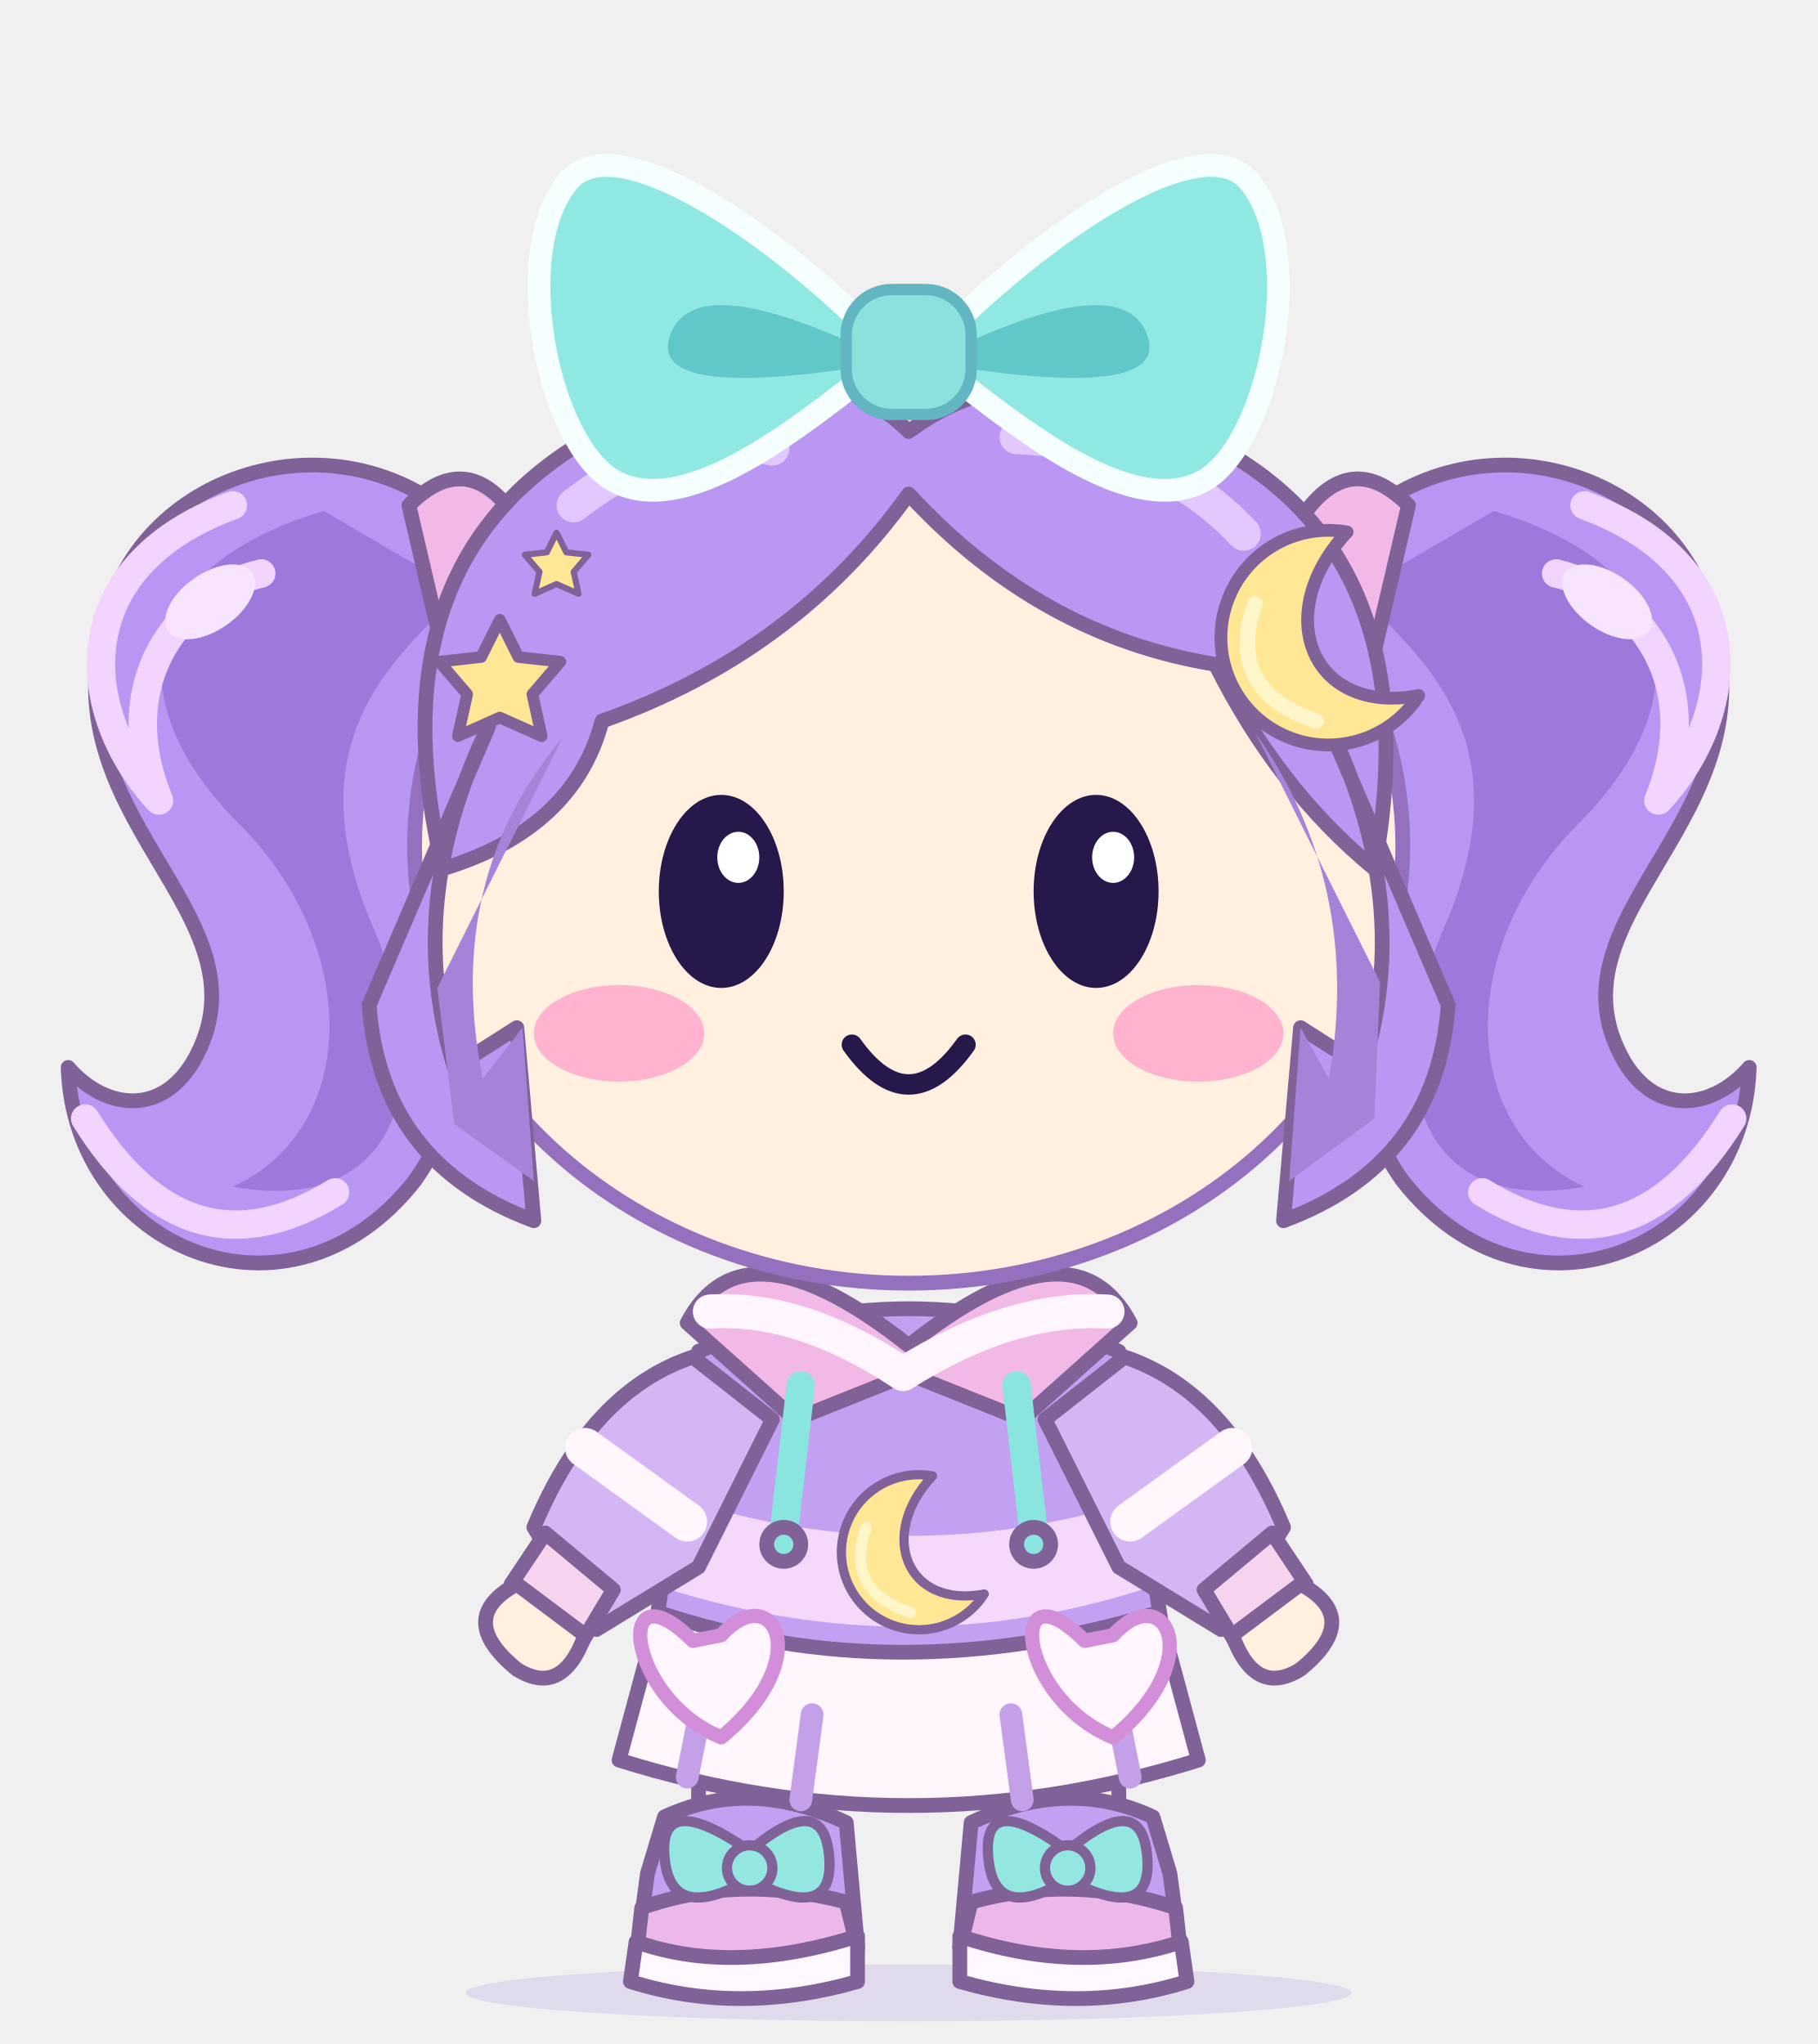
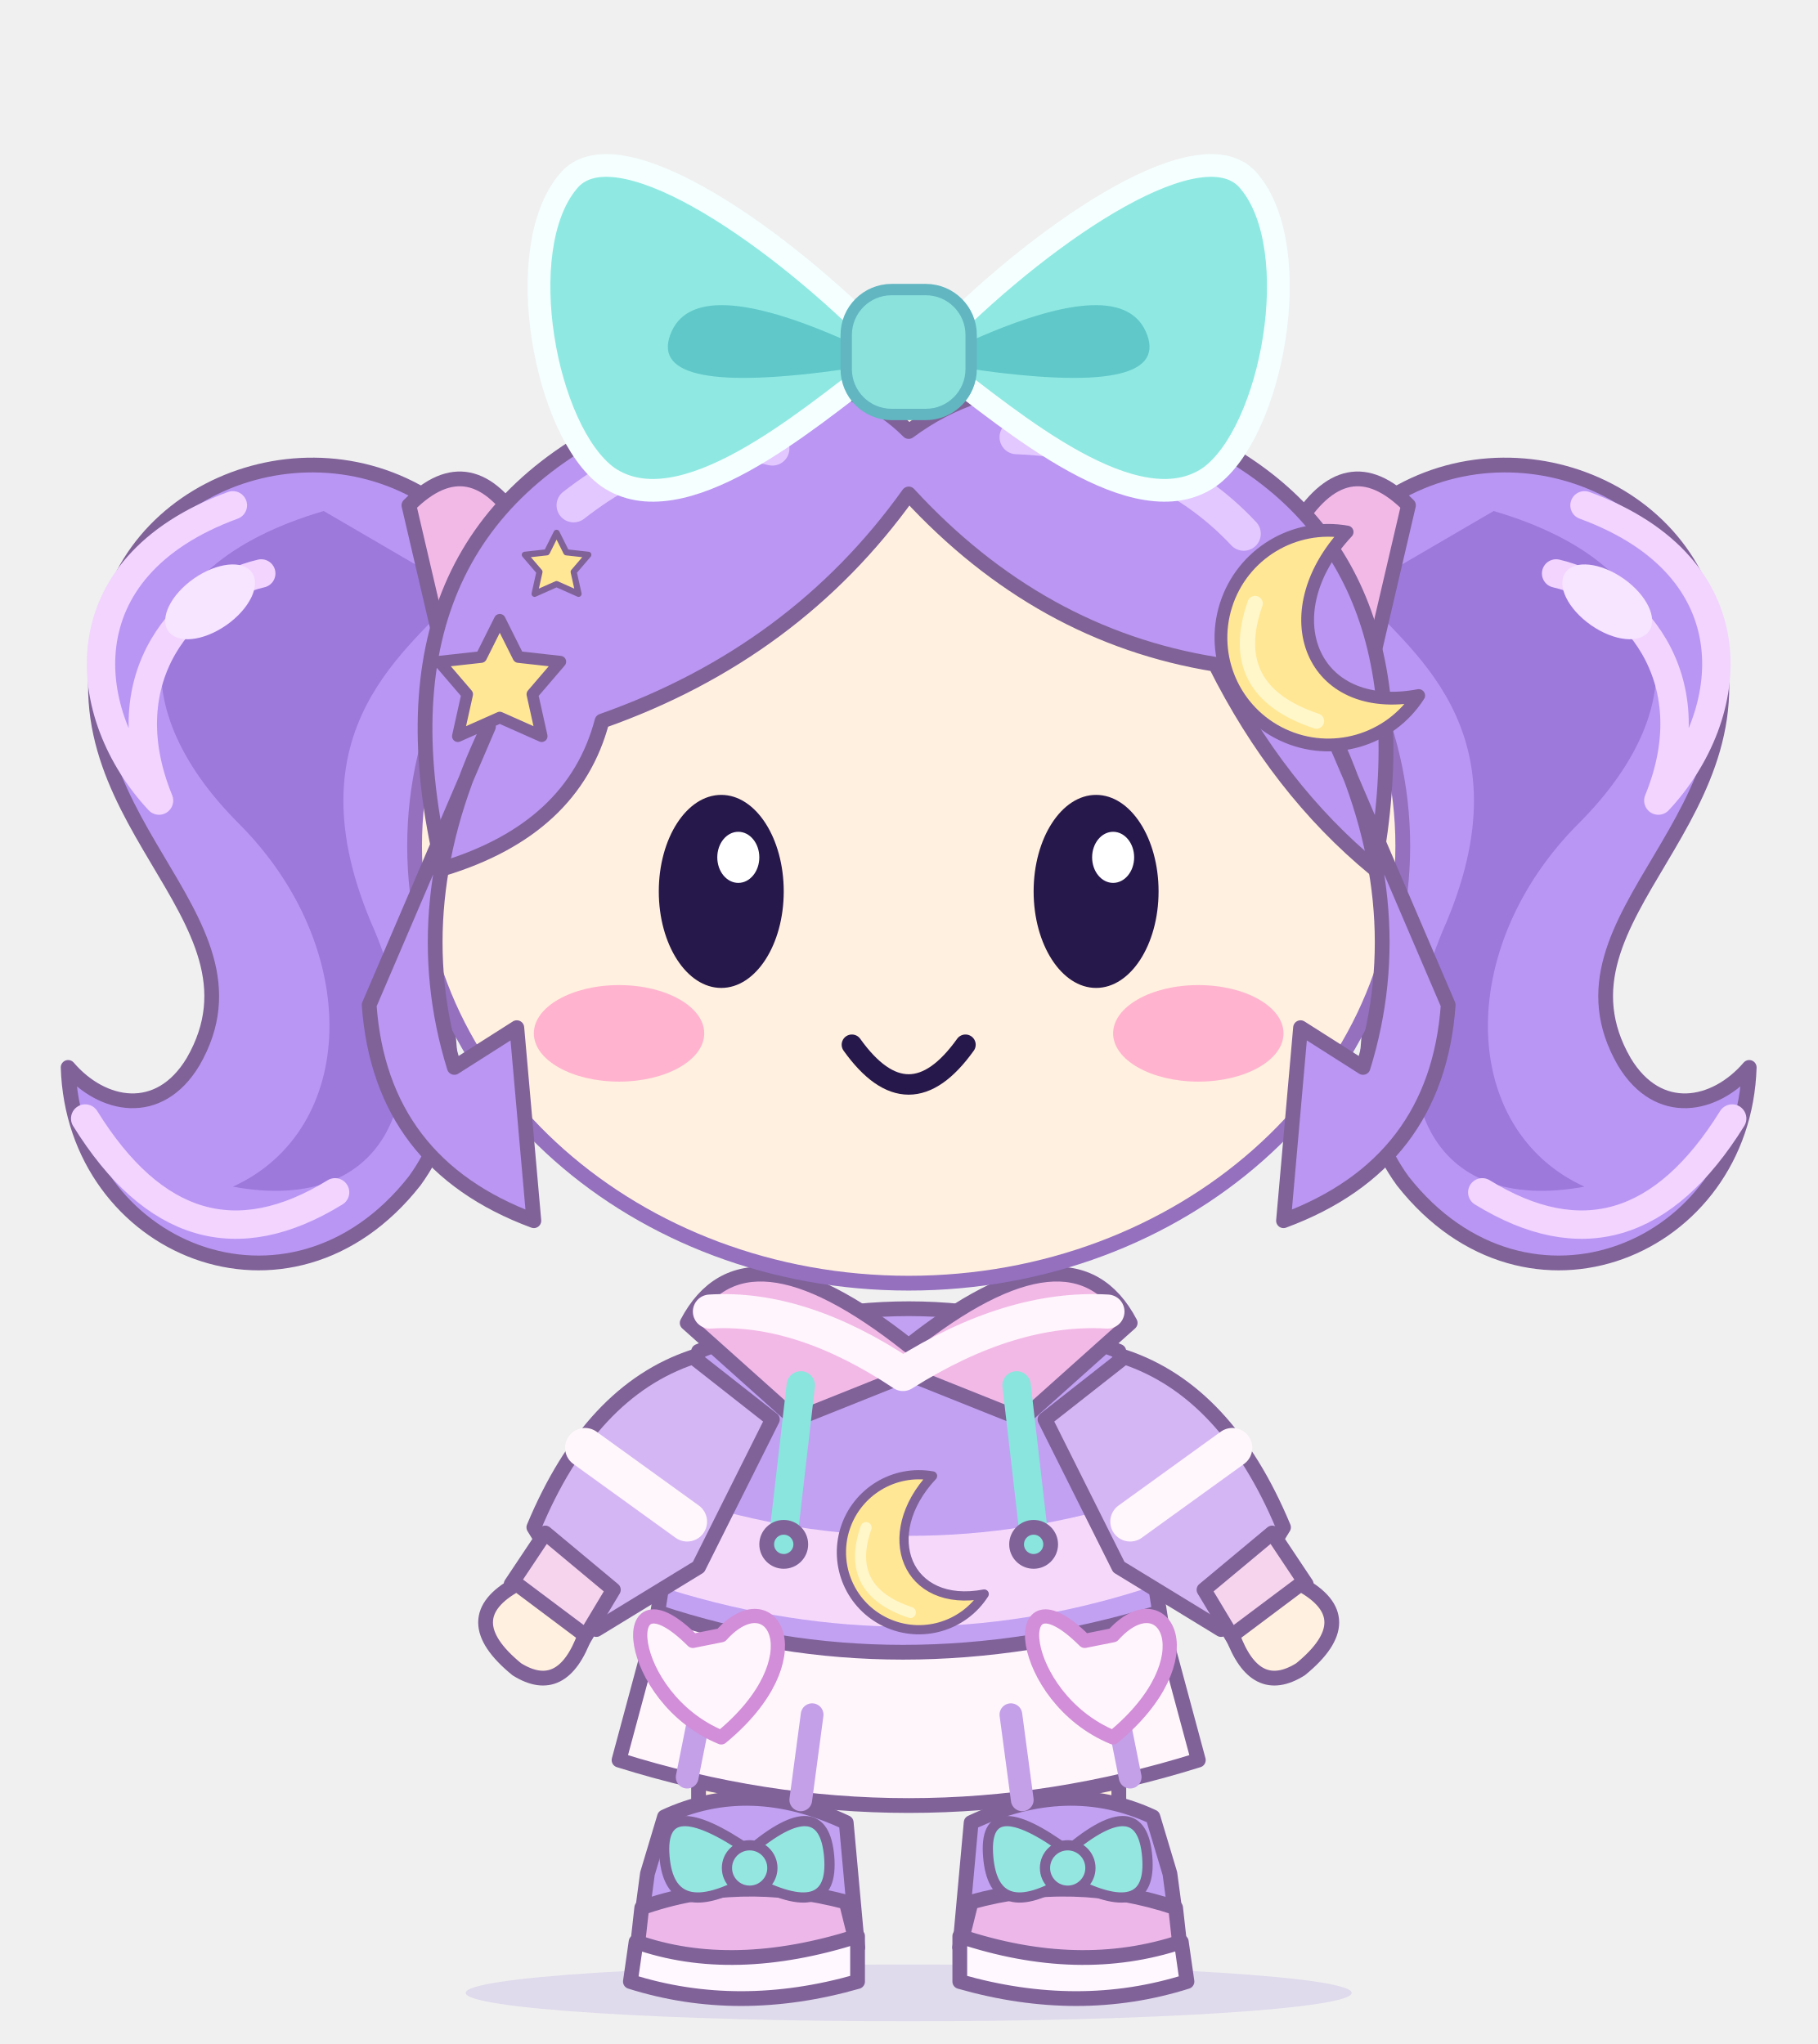
<svg xmlns="http://www.w3.org/2000/svg" class="luna2" viewBox="0 0 320 360" preserveAspectRatio="xMidYMid meet" role="img" aria-label="Luna — idle" data-character="luna" data-science-outfit="false" data-listening-disabled="false" data-state="idle" data-outfit="home" data-reduced-motion="true" data-audio="unavailable" data-compact="false">
  <ellipse class="l2-ground" cx="160" cy="351" rx="78" ry="5" fill="#a58cdd" opacity=".22" />
  <g class="l2-character" fill="none" stroke="#806299" stroke-width="2.6" stroke-linecap="round" stroke-linejoin="round">
    <g transform="translate(0 0)">
      <g transform="translate(83 108)">
        <g class="l2-pigtail" style="transform-origin:0 0">
          <g transform="translate(-83 -108)">
            <path d="M83 94C62 72 26 82 19 108 7 144 49 161 34 187 28 197 18 195 12 188 13 220 51 236 73 208 89 186 68 162 78 141 88 125 101 110 83 94Z" fill="#ba96f4" />
            <path d="M57 90C23 100 21 124 42 145 64 167 63 199 41 209 68 214 78 193 66 164 50 128 73 114 81 104Z" fill="#9d79dc" stroke="none" />
            <path d="M41 89C11 100 14 126 28 141 19 119 33 104 46 101M15 197Q33 226 59 210" fill="none" stroke="#f2d4ff" stroke-width="5" />
            <ellipse cx="37" cy="106" rx="9" ry="5" transform="rotate(-35 37 106)" fill="#f7e4ff" stroke="none" />
            <path d="M72 89Q83 78 92 93L94 112 79 119Z" fill="#f2b9e7" />
          </g>
        </g>
      </g>
    </g>
    <g transform="translate(320 0) scale(-1 1)">
      <g transform="translate(83 108)">
        <g class="l2-pigtail" style="transform-origin:0 0">
          <g transform="translate(-83 -108)">
            <path d="M83 94C62 72 26 82 19 108 7 144 49 161 34 187 28 197 18 195 12 188 13 220 51 236 73 208 89 186 68 162 78 141 88 125 101 110 83 94Z" fill="#ba96f4" />
            <path d="M57 90C23 100 21 124 42 145 64 167 63 199 41 209 68 214 78 193 66 164 50 128 73 114 81 104Z" fill="#9d79dc" stroke="none" />
            <path d="M41 89C11 100 14 126 28 141 19 119 33 104 46 101M15 197Q33 226 59 210" fill="none" stroke="#f2d4ff" stroke-width="5" />
            <ellipse cx="37" cy="106" rx="9" ry="5" transform="rotate(-35 37 106)" fill="#f7e4ff" stroke="none" />
            <path d="M72 89Q83 78 92 93L94 112 79 119Z" fill="#f2b9e7" />
          </g>
        </g>
      </g>
    </g>
    <g class="l2-body">
      <g class="l2-feet">
        <path d="M123 300V324H145V300M175 300V324H197V300" fill="#fff0df" />
        <path d="M117 320Q132 313 149 321L151 343Q136 351 112 345L114 330Z M171 321Q188 313 203 320L206 330 208 345Q184 351 169 343Z" fill="#c2a1f3" />
        <path d="M113 336Q130 330 149 335L151 343Q132 350 112 345ZM171 335Q189 330 207 336L208 345Q189 350 169 343Z" fill="#edb8e9" />
        <path d="M112 342Q129 348 151 341V349Q130 355 111 349ZM169 341Q190 348 208 342L209 349Q190 355 169 349Z" fill="#fff8ff" />
        <g fill="#94e6e0" stroke-width="1.8">
          <path d="M132 326Q116 315 117 327T132 331Q147 339 146 327T132 326ZM188 326Q173 315 174 327T188 331Q203 339 202 327T188 326Z" />
          <circle cx="132" cy="329" r="4" />
          <circle cx="188" cy="329" r="4" />
        </g>
        <g class="liam-laces" fill="none" stroke="#f6f7ff" stroke-width="2.5">
          <path d="m121 323 20 2m-21 3 21 2m38-5 20-2m-20 7 21-2" />
        </g>
      </g>
      <g class="l2-outfit-home">
        <path d="M123 238Q160 223 197 238L207 302Q160 318 113 302Z" fill="#c2a1f3" />
        <path d="M116 284Q158 298 204 284L211 310Q160 326 109 310Z" fill="#fff6fc" />
        <path d="M124 298 121 313M143 302 141 317M178 302 180 317M196 298 199 313" fill="none" stroke="#c4a0e8" stroke-width="4" />
        <path d="M120 264Q160 277 201 264V280Q160 293 118 280Z" fill="#f6d9fa" stroke="none" />
        <path d="M121 233Q131 214 160 237 189 214 199 233L180 250 160 242 140 250Z" fill="#f2b9e7" />
        <path d="M125 231Q141 230 159 242 178 230 195 231" fill="none" stroke="#fff5fc" stroke-width="6" />
        <path d="M141 244 138 270M179 244 182 270" fill="none" stroke="#89e5dd" stroke-width="5" />
        <circle cx="138" cy="272" r="3" fill="#89e5dd" />
        <circle cx="182" cy="272" r="3" fill="#89e5dd" />
        <path transform="translate(159 271) scale(0.65)" d="M8-17A21 21 0 1 0 22 15C1 19-7-1 8-17Z" fill="#ffe795" stroke="#806299" stroke-width="2.5" />
        <path transform="translate(159 271) scale(0.65)" d="M-10-3Q-16 14 2 20" fill="none" stroke="#fff7ca" stroke-width="3" />
        <g class="l2-detail" fill="#fff5fc" stroke="#d28ed8" stroke-width="2.5">
          <path d="M122 289C108 275 110 299 127 306 144 292 136 278 127 288Z" />
          <path d="M191 289C177 275 179 299 196 306 213 292 205 278 196 288Z" />
        </g>
      </g>
      <g class="l2-outfit-enterprise">
        <path d="M124 282H196L205 311Q160 323 115 311Z" fill="#8a73b6" />
        <path d="M126 235Q160 225 194 235L201 294Q180 304 160 293 140 304 119 294Z" fill="#9981c3" />
        <path d="M143 231 160 259 177 231Z" fill="#fff6fc" />
        <path d="M137 233 148 251 140 258 160 283 151 241M183 233 172 251 180 258 160 283 169 241" fill="#bfa0eb" />
        <path d="M151 240 160 247 169 240 168 255 160 250 152 255Z" fill="#8de3da" />
        <circle cx="160" cy="283" r="2.6" fill="#ffdfa3" stroke="none" />
        <path d="M126 281H140M180 281H194" stroke="#d9c2f5" stroke-width="3" />
        <g class="l2-detail">
          <path d="M179 250V268" stroke="#8de3da" stroke-width="3" />
          <rect x="172" y="263" width="17" height="22" rx="3" fill="#fff8ee" />
          <circle cx="180.5" cy="270" r="3" fill="#c3a3ef" stroke="none" />
          <path d="M176 278H185" stroke="#8de3da" />
        </g>
      </g>
      <g class="liam-clothes">
        <path d="M123 286H197L199 322H174L166 304H154L146 322H121Z" fill="#697cc0" />
        <path d="M127 303v14m66-14v14M160 293v9" stroke="#485d9d" />
        <path d="M123 238Q160 223 197 238L207 302Q160 318 113 302Z" fill="#7d91d6" />
        <path d="M121 233Q131 214 160 237 189 214 199 233L180 250 160 242 140 250Z" fill="#657bbd" />
        <path d="M125 231Q141 230 159 242 178 230 195 231" fill="none" stroke="#d6e3ff" stroke-width="5" />
        <path d="M142 244v23m36-23v23" stroke="#e5eaff" stroke-width="3" />
        <g transform="translate(160 276) rotate(-22)" stroke="#ffe9ae" stroke-width="2">
          <circle r="11" fill="#f5d786" />
          <ellipse rx="21" ry="6" fill="none" />
          <path d="M-20 0q16 10 40 0" fill="none" stroke="#fff2c5" />
        </g>
        <g class="liam-labcoat">
          <path d="M123 238 141 230 157 251 152 307 113 302Z M197 238 179 230 163 251 168 307 207 302Z" fill="#fff9ef" stroke="#6e80bd" />
          <path d="m141 230-6 17 11 7-12 10 18 16m27-50 6 17-11 7 12 10-18 16" fill="#e4e9ff" stroke="#7a8ac2" />
          <path d="m121 282 21 3-2 14-21-3Z m58 3 21-3 2 14-21 3Z" fill="#f6f5ff" stroke="#8d9dcf" stroke-width="1.8" />
          <path d="m124 255-2 15m6-17-1 16" stroke="#849dd5" stroke-width="3" />
          <path d="m185 252 3 13" stroke="#d5b267" stroke-width="2" />
          <path d="m179 266 17-3 3 17-18 3Z" fill="#dae8ff" stroke="#7a8ac2" stroke-width="1.7" />
          <circle cx="189" cy="270" r="2" fill="#8aa8da" stroke="none" />
          <path d="m185 276 8-1" stroke="#8aa8da" stroke-width="1.3" />
        </g>
      </g>
      <g transform="translate(0 0)">
        <g transform="translate(126 240)">
          <g class="l2-arm l2-arm-left" style="transform-origin:0 0">
            <g transform="translate(-126 -240)">
              <path d="M122 239Q104 245 94 269L105 287 123 276 136 250Z" class="l2-sleeve" fill="#d5b6f4" />
              <path d="M96 270 108 280 102 290 90 279Z" fill="#f6d4ee" />
              <path d="M91 279Q80 285 91 294 99 299 103 288Z" fill="#fff0df" />
              <path class="l2-detail" d="M103 255 121 268" stroke="#fff7fc" stroke-width="7" />
            </g>
          </g>
        </g>
      </g>
      <g transform="translate(320 0) scale(-1 1)">
        <g transform="translate(126 240)">
          <g class="l2-arm l2-arm-right" style="transform-origin:0 0">
            <g transform="translate(-126 -240)">
              <path d="M122 239Q104 245 94 269L105 287 123 276 136 250Z" class="l2-sleeve" fill="#d5b6f4" />
              <path d="M96 270 108 280 102 290 90 279Z" fill="#f6d4ee" />
              <path d="M91 279Q80 285 91 294 99 299 103 288Z" fill="#fff0df" />
              <path class="l2-detail" d="M103 255 121 268" stroke="#fff7fc" stroke-width="7" />
            </g>
          </g>
        </g>
      </g>
    </g>
    <g transform="translate(160 213)">
      <g class="l2-head-pose" style="transform-origin:0 0">
        <g transform="translate(-160 -213)">
+           <g class="liam-hair liam-hair-back" fill="#a9c4f2" stroke="#788fc3" stroke-width="2.3">
+             <path d="M78 92C81 77 91 64 107 59C117 47 140 45 154 49C170 42 191 45 204 53C222 55 238 71 243 88C255 100 256 116 252 127C260 139 256 151 250 158C253 170 247 180 239 184C242 192 233 199 224 198C227 187 218 179 214 166C205 149 116 145 102 170C99 183 91 191 91 200C80 199 71 190 74 181C63 176 61 164 65 155C60 143 64 130 68 123C65 111 70 99 78 92Z" />
+             <path d="M78 111C68 141 80 157 84 167C89 179 81 187 85 193C95 180 97 158 95 139C93 125 88 113 78 111Z M237 112C249 137 236 151 238 165C240 174 234 185 229 191C231 178 222 165 225 148C227 132 233 124 237 112Z" fill="#91a8df" stroke="none" />
+             <path d="M143 51C153 43 166 38 160 32C156 28 146 31 142 34C146 26 159 23 168 29C179 36 172 47 160 53C155 56 148 56 143 51Z" />
+             <path d="M148 30C154 27 163 28 166 32" fill="none" stroke="#e0eeff" stroke-width="2.5" />
+             <path d="M76 125C72 139 77 149 79 154M245 137C246 148 241 154 240 161" fill="none" stroke="#d9eaff" stroke-width="3" />
+           </g>
          <ellipse class="l2-face-base" cx="160" cy="149" rx="87" ry="77" fill="#fff0df" stroke="#9470bf" />
          <g class="l2-cheeks" fill="#ffb3cf" stroke="none">
            <ellipse cx="109" cy="182" rx="15" ry="8.5" />
            <ellipse cx="211" cy="182" rx="15" ry="8.5" />
          </g>
          <g class="l2-eye-gaze" fill="#27184b" stroke="none">
            <g class="l2-eyes-open">
              <ellipse cx="127" cy="157" rx="11" ry="17" />
              <ellipse cx="193" cy="157" rx="11" ry="17" />
              <ellipse cx="130" cy="151" rx="3.7" ry="4.5" fill="#fff" />
              <ellipse cx="196" cy="151" rx="3.7" ry="4.5" fill="#fff" />
            </g>
          </g>
          <g class="l2-eyes-shut" fill="none" stroke="#27184b" stroke-width="4.5">
            <path d="M116 160Q127 147 138 160M182 160Q193 147 204 160" />
          </g>
          <g class="l2-eyes-blink" fill="none" stroke="#27184b" stroke-width="3.5">
            <path d="M117 160Q127 165 137 160M183 160Q193 165 203 160" />
          </g>
          <g class="l2-brows" fill="none" stroke="#9470bf" stroke-width="3">
            <path d="M117 132 132 130M188 130 203 132" />
          </g>
          <g fill="none" stroke="#27184b" stroke-width="3.6">
            <path class="l2-mouth-smile" d="M150 184Q160 198 170 184" />
            <path class="l2-mouth-concern" d="M152 191Q160 186 168 191" />
          </g>
          <g class="l2-mouth-small">
            <ellipse cx="160" cy="188" rx="6" ry="7" fill="#44234f" stroke="#27184b" stroke-width="2" />
          </g>
          <g class="l2-mouth-wide">
            <path d="M149 182H171Q172 200 160 200 148 200 149 182Z" fill="#44234f" stroke="#27184b" stroke-width="2" />
            <path d="M153 195Q160 189 167 195Q160 202 153 195Z" fill="#f7a5c8" stroke="none" />
          </g>
          <g class="l2-front-hair" fill="#bb96f2">
            <path d="M78 153Q64 94 112 73 144 60 160 76 183 59 213 78 252 98 242 153 225 139 214 117 183 112 160 87 140 115 106 127 101 146 78 153Z" />
            <path d="M86 128Q71 159 80 188L91 181 94 215Q67 205 65 177Z M234 128Q249 159 240 188L229 181 226 215Q253 205 255 177Z" />
-             <path d="M99 130Q78 155 85 190L92 181 94 208 80 198 77 174Z M221 129Q240 156 234 190L229 181 227 208 242 197 243 173Z" fill="#a583d9" stroke="none" />
            <path d="M101 89Q119 75 136 79M179 77Q204 78 219 94" fill="none" stroke="#e3c8ff" stroke-width="6" />
          </g>
          <g class="l2-accessories">
            <path d="M154 59C135 40 108 22 100 32 90 44 96 76 107 84 120 93 142 74 154 65Z M166 59C185 40 212 22 220 32 230 44 224 76 213 84 200 93 178 74 166 65Z" fill="#8fe9e2" stroke="#f5ffff" stroke-width="4" />
            <path d="M149 60Q122 48 118 59T149 65M171 60Q198 48 202 59T171 65" fill="#61c8ca" stroke="none" />
            <rect x="149" y="51" width="22" height="22" rx="8" fill="#8be2dc" stroke="#62b6c1" stroke-width="2" />
            <path transform="translate(230 109) scale(0.9)" d="M8-17A21 21 0 1 0 22 15C1 19-7-1 8-17Z" fill="#ffe795" stroke="#806299" stroke-width="2.5" />
            <path transform="translate(230 109) scale(0.9)" d="M-10-3Q-16 14 2 20" fill="none" stroke="#fff7ca" stroke-width="3" />
            <g class="l2-detail">
              <path transform="translate(88 119) scale(0.82)" d="M0-12 4-4 13-3 7 4 9 13 0 9-9 13-7 4-13-3-4-4Z" fill="#ffe795" stroke="#806299" stroke-width="2.5" stroke-linejoin="round" />
              <path transform="translate(98 99) scale(0.43)" d="M0-12 4-4 13-3 7 4 9 13 0 9-9 13-7 4-13-3-4-4Z" fill="#ffe795" stroke="#806299" stroke-width="2.5" stroke-linejoin="round" />
            </g>
          </g>
-           <g class="liam-hair" fill="#9faef5" stroke="#727aca" stroke-width="2.3">
-             <path d="M146 47Q170 22 150 22 127 26 119 38 122 16 145 13 176 9 181 28 184 40 171 48Z" />
-             <path d="M89 75Q74 92 61 87L68 99Q59 110 42 106 46 123 62 127L51 137Q40 139 34 132 37 154 62 157L51 167 40 165Q47 184 69 182L59 191 48 191Q58 210 82 201L88 215 106 197 111 137 213 134 221 200Q236 217 252 204L243 196Q268 194 276 178 263 185 252 175 276 169 278 151 267 162 251 148 277 142 279 122 266 137 250 122 262 111 256 98 249 103Q239 84 232 75 213 52 175 52 125 44 89 75Z" />
-             <path d="M66 127Q82 119 86 99 77 133 62 143L76 148Q82 166 69 175 90 174 99 151L101 186 87 200 80 192 69 197 71 178 60 176 69 157 59 153 72 139Z M230 108Q226 138 243 150L234 159 247 175 235 182 243 198 224 190 219 145Z" fill="#7d8ee0" stroke="none" />
-             <path d="M87 140Q78 99 105 80 125 62 157 70 178 55 202 72 235 81 237 119L229 149Q213 148 201 128L204 144Q180 137 169 112L166 141Q147 134 138 109 133 135 113 143L118 128Q104 146 88 150Z" />
-             <path d="M156 76Q139 91 153 120L164 131 162 110 172 122Q162 94 169 76 M198 81Q216 105 222 127L229 136 225 111 217 90Z" fill="#bec7ff" stroke="none" />
-             <path d="M94 98Q90 119 81 128M122 82Q109 92 108 106M177 74Q188 70 198 78M57 146q8 5 15 3M244 159q13 9 21 1" fill="none" stroke="#e0e9ff" stroke-width="4" />
-             <path d="M133 28q17-16 31-6" fill="none" stroke="#e0e9ff" stroke-width="3" />
+           <g class="liam-hair" fill="#afcaf5" stroke="#788fc3" stroke-width="2.3">
+             <path d="M78 113C74 86 91 62 119 54C137 48 153 48 163 51C182 45 207 52 222 66C238 80 244 99 241 119C225 127 207 113 193 104C170 93 130 94 110 116C96 128 86 125 78 113Z" />
+             <path d="M98 91C83 100 81 118 73 127C68 133 66 134 65 132C62 143 68 153 77 154C85 155 90 147 92 138C94 127 103 118 107 106C109 98 105 92 98 91Z" fill="#a3bdee" />
+             <path d="M226 100C238 106 239 122 245 132C249 140 249 148 244 153C244 145 234 141 231 132C233 146 241 154 240 164C239 174 232 178 226 178C231 171 224 162 225 151C224 136 215 120 219 108C220 103 223 101 226 100Z" fill="#a3bdee" />
+             <path d="M83 141C75 150 78 162 73 168C68 172 68 174 74 178C80 182 86 178 87 173C86 182 90 186 94 187C96 177 91 170 94 160C98 150 91 143 83 141Z" fill="#a8c3f1" />
+             <path d="M79 132C75 140 75 144 78 146M84 156C82 161 85 167 82 170M237 118C237 125 241 129 242 133" fill="none" stroke="#dceaff" stroke-width="3" />
+             <path d="M116 70C99 78 91 94 90 108C89 120 84 129 80 132C91 134 103 124 107 116C116 104 124 89 129 78C127 72 122 69 116 70Z" />
+             <path d="M142 66C124 70 116 87 112 101C109 115 103 124 99 128C112 130 127 119 132 109C139 98 150 83 151 73C150 69 146 67 142 66Z" fill="#b7d1f8" />
+             <path d="M192 66C211 68 223 84 228 98C232 111 236 118 240 121C230 127 217 119 210 111C201 100 190 83 184 75C183 70 187 67 192 66Z" />
+             <path d="M171 63C190 63 199 80 203 94C206 109 211 119 217 125C204 126 192 117 187 107C179 95 169 84 167 73C166 68 167 64 171 63Z" fill="#a8c2f1" />
+             <path d="M151 64C137 76 136 91 141 106C144 118 154 130 161 133C168 131 174 119 175 108C177 91 168 80 169 70C165 63 158 61 151 64Z" fill="#b6d0f7" />
+             <path d="M148 80C142 99 151 118 160 126C157 110 159 96 161 84C160 77 152 75 148 80Z M187 80C192 93 194 109 206 118C202 105 202 90 194 82C191 79 188 78 187 80Z" fill="#93aade" stroke="none" opacity=".7" />
+             <path d="M119 82C114 87 111 96 109 102M153 76C149 83 149 90 151 96M180 75C186 79 189 85 190 90M216 87C220 94 222 100 223 104" fill="none" stroke="#dfedff" stroke-width="3.5" />
          </g>
          <g class="liam-goggles" stroke="#39375e" stroke-width="3.5">
            <path d="M82 104Q88 52 160 56 226 53 239 105" fill="none" stroke-width="9" />
            <path d="M145 65Q160 57 175 65" fill="none" stroke-width="7" />
            <g transform="rotate(-17 120 64)">
              <ellipse cx="120" cy="64" rx="30" ry="21" fill="#9692b5" />
              <ellipse cx="120" cy="62" rx="24" ry="15" fill="#c4d7ff" stroke="#f5eaff" stroke-width="2.5" />
              <path d="m107 68 18-19m-8 23 17-18" stroke="#fff9ef" stroke-width="4" />
            </g>
            <g transform="rotate(17 200 64)">
              <ellipse cx="200" cy="64" rx="30" ry="21" fill="#9692b5" />
              <ellipse cx="200" cy="62" rx="24" ry="15" fill="#c4d7ff" stroke="#f5eaff" stroke-width="2.5" />
              <path d="m186 66 17-18m-7 23 15-17" stroke="#fff9ef" stroke-width="4" />
            </g>
          </g>
          <g class="liam-moon">
            <path transform="translate(226 106) scale(0.88)" d="M8-17A21 21 0 1 0 22 15C1 19-7-1 8-17Z" fill="#ffe795" stroke="#806299" stroke-width="2.5" />
            <path transform="translate(226 106) scale(0.88)" d="M-10-3Q-16 14 2 20" fill="none" stroke="#fff7ca" stroke-width="3" />
          </g>
          <g class="liam-glasses" fill="none" stroke="#35365d" stroke-width="3.2">
            <circle cx="126" cy="162" r="25" />
            <circle cx="194" cy="162" r="25" />
            <path d="M151 160q9-7 18 0m-68-4-13-5m131 5 13-5" />
            <path d="M110 146q7-5 13-4M178 146q7-5 13-4" stroke="#fff" stroke-width="2" />
          </g>
          <g class="l2-sleep-mask">
            <path d="M88 153 104 159M216 159 232 153" fill="none" stroke="#9b79cb" stroke-width="7" />
            <path d="M104 146Q124 136 147 146 160 152 173 146 196 136 216 146L216 174Q198 193 177 178 160 168 143 178 122 193 104 174Z" fill="#b792ee" stroke="#f0d9ff" stroke-width="3" />
            <path d="M117 163Q127 174 138 163M182 163Q193 174 203 163" fill="none" stroke="#fff0ff" stroke-width="3" />
            <path transform="translate(160 153) scale(0.34)" d="M8-17A21 21 0 1 0 22 15C1 19-7-1 8-17Z" fill="#ffe795" stroke="#806299" stroke-width="2.5" />
            <path transform="translate(160 153) scale(0.34)" d="M-10-3Q-16 14 2 20" fill="none" stroke="#fff7ca" stroke-width="3" />
          </g>
          <g class="l2-mouth-snore" fill="#44234f" stroke="#27184b" stroke-width="2">
            <path class="l2-snore-closed" d="M155 193Q160 198 165 193" fill="none" stroke-width="3.4" stroke-linecap="round" />
            <ellipse class="l2-snore-open" cx="160" cy="194" rx="6" ry="8" />
            <path class="l2-snore-tongue" d="M156 198Q160 194 164 198Q160 203 156 198Z" fill="#f7a5c8" stroke="none" />
          </g>
        </g>
      </g>
    </g>
    <g class="l2-hand-think">
      <path d="M116 247Q112 236 127 225L143 230Q141 247 126 255Z" class="l2-sleeve" fill="#d5b6f4" />
      <path d="M127 226 131 219 145 225 142 232Z" fill="#f6d4ee" />
      <path d="M132 221Q126 210 133 208L138 214Q134 201 141 203L146 215Q153 209 154 216L145 228Z" fill="#fff0df" />
    </g>
    <g class="l2-laptop">
      <path d="M106 312H219L232 331H101Z" fill="#bba0e3" />
      <path d="M139 281H229L219 328H130Z" fill="#9d80cb" stroke="#e7d2ff" stroke-width="3" />
      <path transform="translate(180 303) scale(0.46)" d="M8-17A21 21 0 1 0 22 15C1 19-7-1 8-17Z" fill="#ffe795" stroke="#806299" stroke-width="2.5" />
      <path transform="translate(180 303) scale(0.46)" d="M-10-3Q-16 14 2 20" fill="none" stroke="#fff7ca" stroke-width="3" />
      <path d="M102 333H230" stroke="#806299" stroke-width="4" />
    </g>
  </g>
  <g class="l2-effects" stroke="none">
    <g class="l2-thinking-dots" fill="#f8e9ff">
      <circle cx="146" cy="14" r="3" />
      <circle cx="160" cy="14" r="3" />
      <circle cx="174" cy="14" r="3" />
    </g>
    <g class="l2-listening-lines" fill="none" stroke="#93ede5" stroke-width="4">
      <path d="m271 43 4-18m11 26 13-15m-5 29 20-6" />
    </g>
    <g class="l2-sparkles">
      <path transform="translate(40 244) scale(0.65)" d="M0-12 4-4 13-3 7 4 9 13 0 9-9 13-7 4-13-3-4-4Z" fill="#ffe795" stroke="#806299" stroke-width="2.5" stroke-linejoin="round" />
      <path transform="translate(278 238) scale(0.8)" d="M0-12 4-4 13-3 7 4 9 13 0 9-9 13-7 4-13-3-4-4Z" fill="#ffe795" stroke="#806299" stroke-width="2.5" stroke-linejoin="round" />
      <path transform="translate(273 47) scale(0.45)" d="M0-12 4-4 13-3 7 4 9 13 0 9-9 13-7 4-13-3-4-4Z" fill="#ffe795" stroke="#806299" stroke-width="2.5" stroke-linejoin="round" />
    </g>
    <g class="l2-oops" fill="#ffe795">
      <path d="M270 77 274 91 278 77Z" />
      <circle cx="274" cy="98" r="2.5" />
    </g>
    <g class="l2-zzz" fill="#e8d0ff" font-family="system-ui,sans-serif" font-weight="700">
      <text x="260" y="145" font-size="14">z</text>
      <text x="277" y="127" font-size="20">z</text>
      <text x="292" y="104" font-size="25">Z</text>
    </g>
  </g>
  <style>/* Every animated group has one transform owner. Face/head never scale. */
.luna2 { display:block; width:100%; height:auto; aspect-ratio:8/9; overflow:hidden; }
.luna2 * { transform-box:view-box; }
.luna2 .l2-outfit-enterprise,
.luna2 .l2-eyes-shut,.luna2 .l2-eyes-blink,.luna2 .l2-mouth-small,.luna2 .l2-mouth-wide,
.luna2 .l2-mouth-concern,.luna2 .l2-mouth-snore,.luna2 .l2-sleep-mask,.luna2 .l2-laptop,.luna2 .l2-effects &gt; g,
.luna2 .l2-hand-think,.luna2 .l2-listening-glow,.luna2 .l2-brows { opacity:0; }
.luna2[data-outfit="enterprise"] .l2-outfit-home { display:none; }
.luna2[data-outfit="enterprise"] .l2-outfit-enterprise { opacity:1; }
.luna2[data-outfit="enterprise"] .l2-sleeve { fill:#9981c3; }
.luna2[data-compact="true"] .l2-detail { display:none; }
.luna2[data-state="listening"] .l2-listening-lines { opacity:.85; }
.luna2[data-state="thinking"] .l2-thinking-dots { opacity:1; }
.luna2[data-state="thinking"] .l2-eye-gaze { transform:translate(3px,-4px); }
.luna2[data-state="thinking"] .l2-head-pose { transform:rotate(-4deg); }
.luna2[data-state="thinking"] .l2-arm-left { opacity:0; }
.luna2[data-state="thinking"] .l2-hand-think { opacity:1; }
.luna2[data-state="working"] .l2-laptop { opacity:1; }
.luna2[data-state="working"] .l2-eye-gaze { transform:translate(0,4px); }
.luna2[data-state="working"] .l2-arm { transform:rotate(-25deg); }
.luna2[data-state="happy"] .l2-eyes-open,
.luna2[data-state="sleeping"] .l2-eyes-open { opacity:0; }
.luna2[data-state="happy"] .l2-eyes-shut,
.luna2[data-state="happy"] .l2-sparkles { opacity:1; }
.luna2[data-state="happy"] .l2-mouth-smile,
.luna2[data-state="error"] .l2-mouth-smile { opacity:0; }
.luna2[data-state="happy"] .l2-mouth-wide { opacity:1; }
.luna2[data-state="error"] .l2-mouth-small,
.luna2[data-state="error"] .l2-oops,.luna2[data-state="error"] .l2-brows { opacity:1; }
.luna2[data-state="sleeping"] .l2-mouth-smile { opacity:0; }
.luna2[data-state="sleeping"] .l2-sleep-mask,
.luna2[data-state="sleeping"] .l2-zzz { opacity:1; }
.luna2[data-state="sleeping"] .l2-mouth-snore { opacity:1; }
.luna2[data-state="sleeping"] .l2-snore-open,
.luna2[data-state="sleeping"] .l2-snore-tongue { opacity:0; animation:l2-snore-open 3.6s steps(1,end) infinite; }
.luna2[data-state="sleeping"] .l2-snore-closed { opacity:1; animation:l2-snore-closed 3.6s steps(1,end) infinite; }
.luna2[data-state="talking"] .l2-mouth-smile { opacity:0; }
.luna2[data-state="talking"] .l2-mouth-small { opacity:1; }

/* Static proportions were raster-checked before motion was introduced. */
.luna2 .l2-character { animation:l2-breathe 5.6s ease-in-out infinite; }
.luna2 .l2-pigtail { animation:l2-hair 6.7s ease-in-out infinite; }
.luna2 .l2-head-pose,.luna2 .l2-eye-gaze,.luna2 .l2-arm { transition:transform 360ms ease; }
.luna2:not([data-state="sleeping"]):not([data-state="happy"]) .l2-eyes-open { animation:l2-blink-open 17s steps(1,end) infinite; }
.luna2:not([data-state="sleeping"]):not([data-state="happy"]) .l2-eyes-blink { animation:l2-blink-shut 17s steps(1,end) infinite; }
.luna2[data-state="listening"] .l2-pigtail { animation:l2-perk 3.8s ease-in-out infinite; }
.luna2[data-state="thinking"] .l2-thinking-dots circle { animation:l2-dot 1.8s ease-in-out infinite; }
.luna2[data-state="thinking"] .l2-thinking-dots circle:nth-child(2) { animation-delay:.25s; }
.luna2[data-state="thinking"] .l2-thinking-dots circle:nth-child(3) { animation-delay:.5s; }
.luna2[data-state="working"] .l2-arm { animation:l2-type .85s ease-in-out infinite; }
.luna2[data-state="working"] .l2-arm-right { animation-delay:.42s; }
.luna2[data-state="working"] .l2-eye-gaze { animation:l2-glance 7s ease-in-out infinite; }
.luna2[data-state="talking"][data-audio="unavailable"] .l2-mouth-small { animation:l2-mouth-a .64s steps(1,end) infinite; }
.luna2[data-state="talking"][data-audio="unavailable"] .l2-mouth-wide { animation:l2-mouth-b .64s steps(1,end) infinite; }
.luna2[data-state="talking"][data-audio="closed"] .l2-mouth-small { opacity:0; }
.luna2[data-state="talking"][data-audio="closed"] .l2-mouth-smile { opacity:1; }
.luna2[data-state="talking"][data-audio="wide"] .l2-mouth-small { opacity:0; }
.luna2[data-state="talking"][data-audio="wide"] .l2-mouth-wide { opacity:1; }
.luna2[data-state="happy"] .l2-character { animation:l2-celebrate .85s ease-out 1; }
.luna2[data-state="happy"] .l2-sparkles { animation:l2-sparkle 1.4s ease-out 1; }
.luna2[data-state="error"] .l2-mouth-small { animation:l2-surprise 1.1s steps(1,end) forwards; }
.luna2[data-state="error"] .l2-mouth-concern { animation:l2-concern 1.1s steps(1,end) forwards; }
.luna2[data-state="sleeping"] .l2-character { animation-duration:6.8s; }
.luna2[data-state="sleeping"] .l2-head-pose { animation:l2-sleep-bob 4.8s ease-in-out infinite; }
.luna2[data-state="sleeping"] .l2-zzz { animation:l2-drift 5s ease-in-out infinite; }
@keyframes l2-breathe { 0%,100% { transform:translateY(0); } 50% { transform:translateY(-2px); } }
@keyframes l2-hair { 0%,100% { transform:rotate(0); } 50% { transform:rotate(1deg); } }
@keyframes l2-perk { 0%,100% { transform:rotate(3deg); } 50% { transform:rotate(4deg); } }
/* Unequal blink intervals (3.4, 5.3, 2.5, 5.8 seconds), no eye/face scaling. */
@keyframes l2-blink-open { 0%,21%,52%,67%,100% { opacity:1; } 20%,51%,66% { opacity:0; } }
@keyframes l2-blink-shut { 0%,21%,52%,67%,100% { opacity:0; } 20%,51%,66% { opacity:1; } }
@keyframes l2-dot { 0%,100% { opacity:.35; } 50% { opacity:1; } }
@keyframes l2-type { 0%,100% { transform:rotate(-25deg) translateY(0); } 50% { transform:rotate(-25deg) translateY(5px); } }
@keyframes l2-sleep-bob { 0%,100% { transform:translateY(0) rotate(0); } 50% { transform:translateY(1.5px) rotate(.6deg); } }
@keyframes l2-snore-open { 0%,28%,64%,100% { opacity:0; } 34%,58% { opacity:1; } }
@keyframes l2-snore-closed { 0%,28%,64%,100% { opacity:1; } 34%,58% { opacity:0; } }
@keyframes l2-glance { 0%,65%,100% { transform:translateY(4px); } 75%,90% { transform:translateY(0); } }
@keyframes l2-mouth-a { 0%,55%,100% { opacity:1; } 25%,75% { opacity:0; } }
@keyframes l2-mouth-b { 0%,55%,100% { opacity:0; } 25%,75% { opacity:1; } }
@keyframes l2-celebrate { 0%,65%,100% { transform:translateY(0); } 30% { transform:translateY(-7px); } 80% { transform:translateY(-2px); } }
@keyframes l2-sparkle { 0% { opacity:0; } 30%,70%,100% { opacity:1; } }
@keyframes l2-surprise { 0% { opacity:1; } 100% { opacity:0; } }
@keyframes l2-concern { 0% { opacity:0; } 100% { opacity:1; } }
@keyframes l2-drift { 0%,100% { opacity:.35; transform:translateY(0); } 50% { opacity:.9; transform:translateY(-7px); } }
.luna2[data-paused="true"] * { animation-play-state:paused !important; }
.luna2[data-reduced-motion="true"] * { animation:none !important; transition:none !important; }
@media (prefers-reduced-motion:reduce) { .luna2 * { animation:none !important; transition:none !important; } }
/* Liam shares the face, pose groups, and controller. Wardrobe never remounts SVG. */
.luna2 .liam-hair,.luna2 .liam-clothes,.luna2 .liam-goggles,.luna2 .liam-labcoat,.luna2 .liam-glasses,.luna2 .liam-moon,.luna2 .liam-laces { display:none; }
.luna2[data-character="liam"] .l2-pigtail,.luna2[data-character="liam"] .l2-front-hair,.luna2[data-character="liam"] .l2-accessories,.luna2[data-character="liam"] .l2-outfit-home,.luna2[data-character="liam"] .l2-outfit-enterprise { display:none; }
.luna2[data-character="liam"] .liam-hair,.luna2[data-character="liam"] .liam-clothes,.luna2[data-character="liam"] .liam-glasses,.luna2[data-character="liam"] .liam-moon { display:inline; }
.luna2[data-character="liam"] .l2-sleeve { fill:#8fa2e1; }
.luna2[data-character="liam"][data-science-outfit="true"] .liam-labcoat,.luna2[data-character="liam"][data-science-outfit="true"] .liam-goggles { display:inline; }
.luna2[data-character="liam"][data-science-outfit="true"] .l2-sleeve { fill:#fffdf5; }
.luna2[data-character="liam"][data-science-outfit="true"] .liam-goggles { animation:liam-adjust .7s ease-out 1; transform-origin:160px 80px; }
.luna2[data-listening-disabled="true"] .l2-sleep-mask { opacity:1; }
@keyframes liam-adjust { 50% { transform:translateY(-3px) rotate(-2deg); } }
@media(prefers-reduced-motion:reduce) { .luna2 .liam-goggles { animation:none!important; } }
.luna2[data-reduced-motion="true"] .liam-goggles,.luna2[data-paused="true"] .liam-goggles { animation:none; }
.luna2[data-character="liam"] .l2-feet &gt; path:nth-child(2) { fill:#8eafd8; }
.luna2[data-character="liam"] .l2-feet &gt; path:nth-child(3) { fill:#b9d7e9; }
.luna2[data-character="liam"] .l2-feet &gt; g { display:none; }
.luna2[data-character="liam"] .liam-laces { display:inline; }
.luna2[data-character="liam"] .l2-arm path[fill="#f6d4ee"],.luna2[data-character="liam"] .l2-hand-think path[fill="#f6d4ee"] { fill:#dce6ff; }
.luna2[data-character="liam"] .l2-feet &gt; path:nth-child(2) { fill:#7287c8; }
.luna2[data-character="liam"] .l2-feet &gt; path:nth-child(3) { fill:#d9e4ff; }
.luna2[data-character="liam"][data-state="sleeping"] .liam-glasses,
.luna2[data-character="liam"][data-listening-disabled="true"] .liam-glasses { display:none; }
.luna2[data-state="listening"] .l2-listening-lines { stroke:#ffe9ac; }
.luna2[data-state="listening"] .l2-brows { opacity:1; }
.luna2[data-state="listening"] .l2-mouth-smile { opacity:0; }
.luna2[data-state="listening"] .l2-mouth-concern { opacity:1; }
.luna2[data-character="liam"][data-state="listening"] .l2-mouth-concern { opacity:0; }
.luna2[data-character="liam"][data-state="listening"] .l2-mouth-small { opacity:1; }
</style>
</svg>
